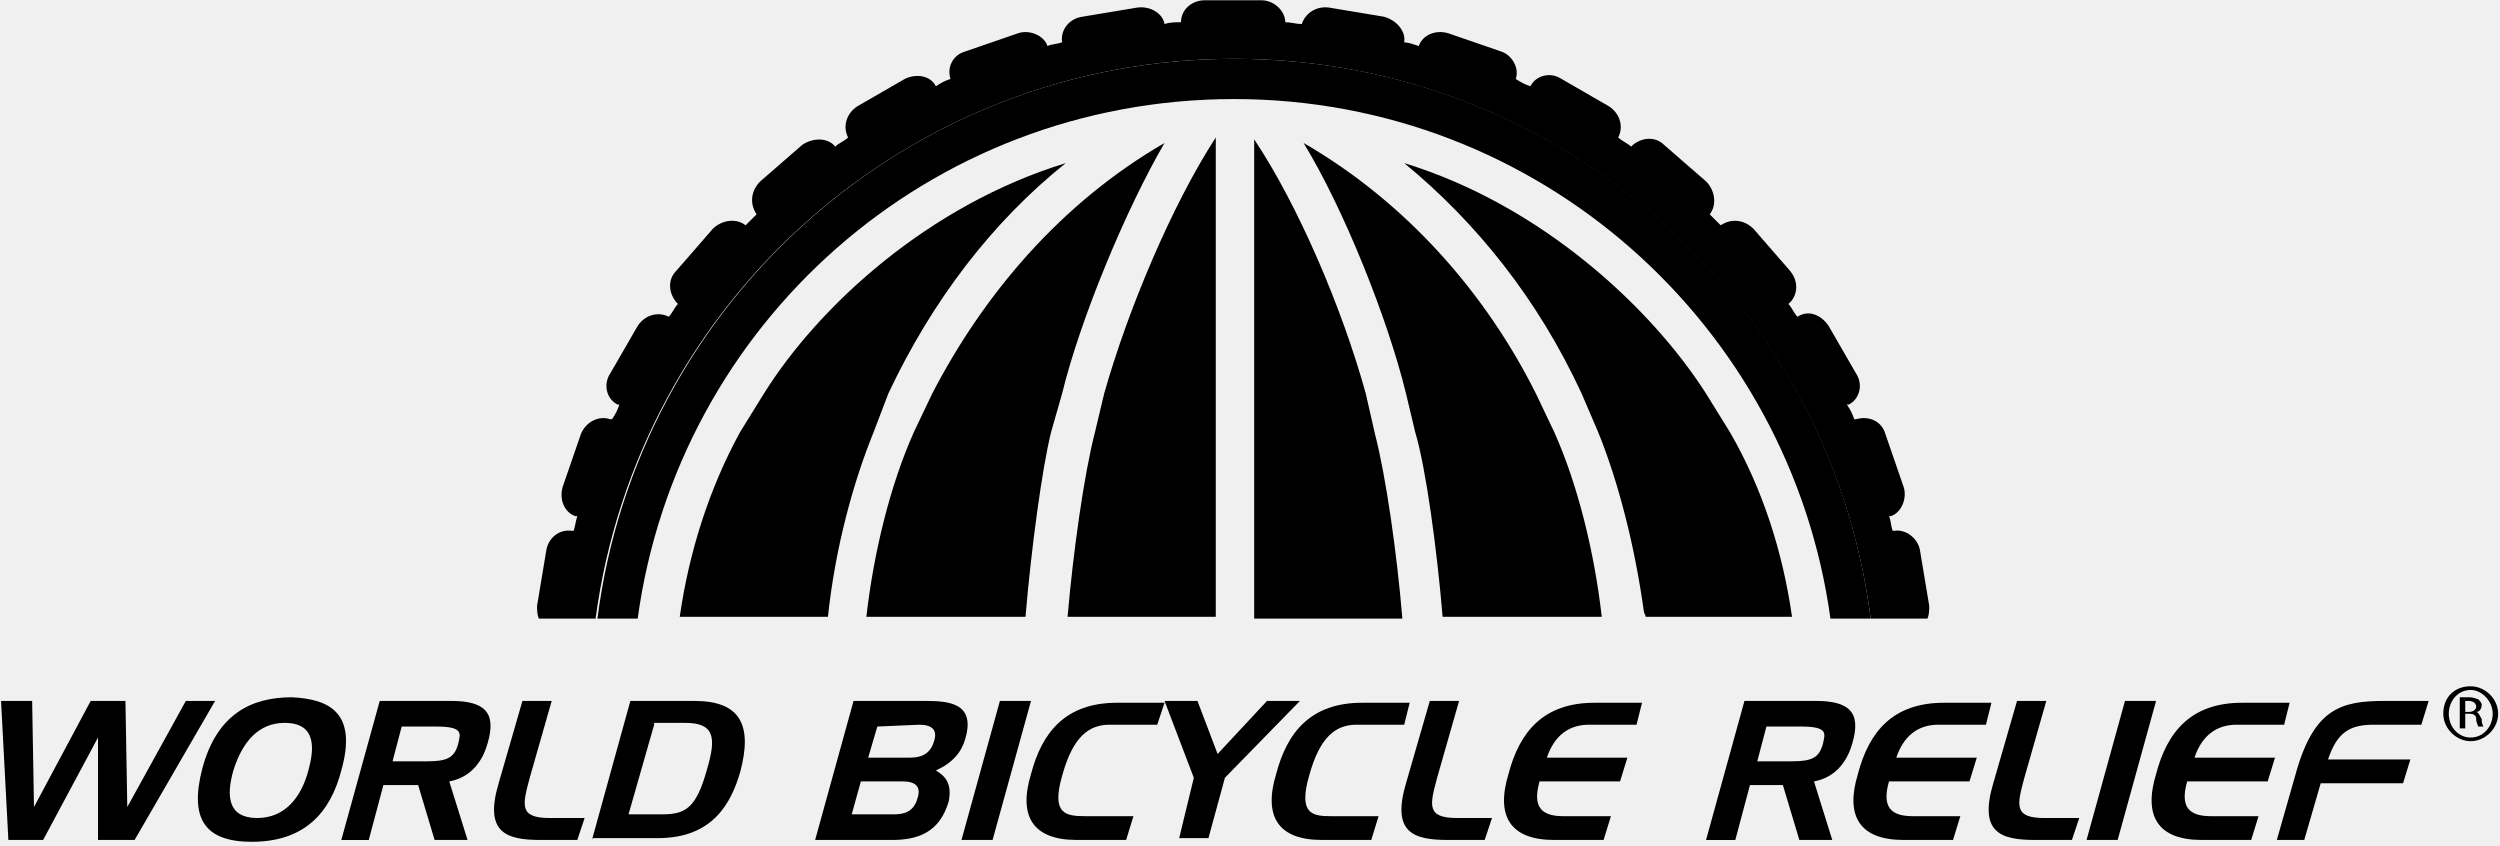
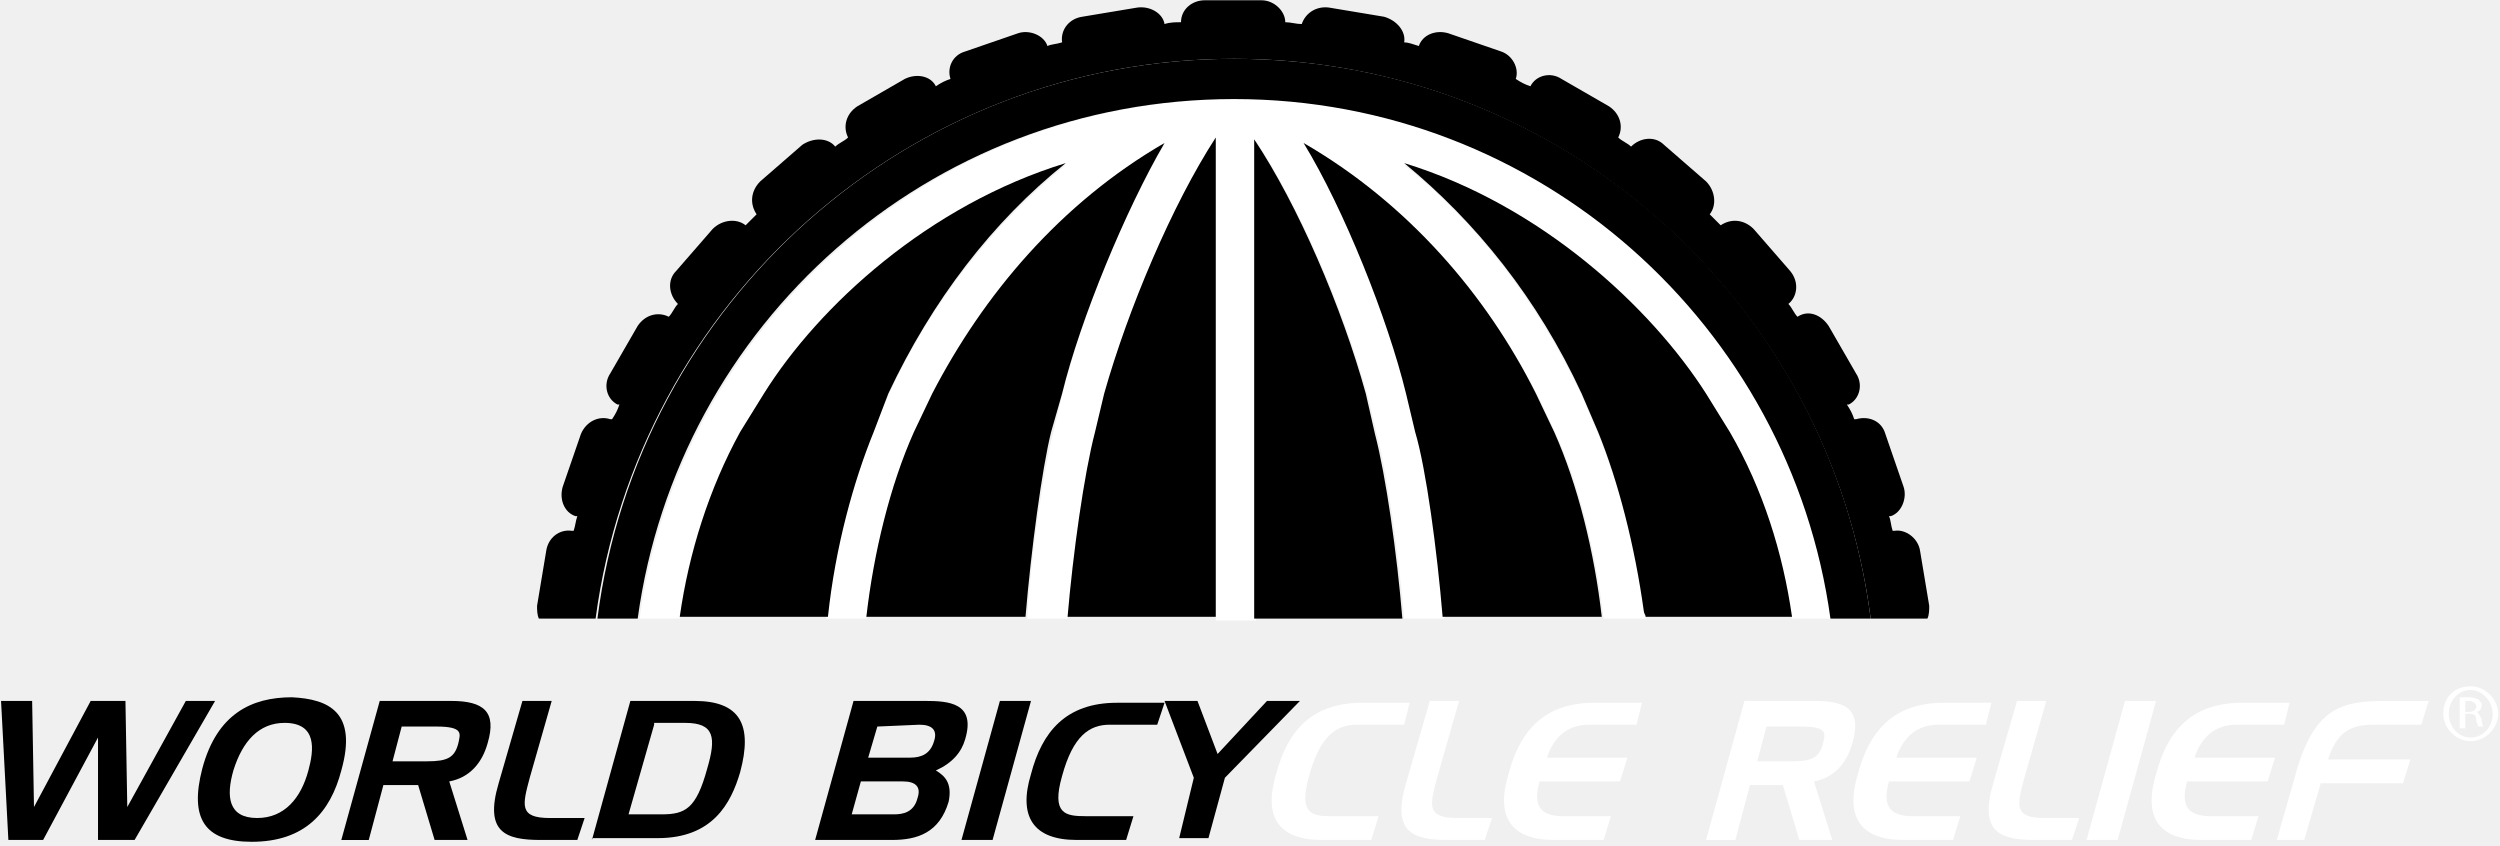
<svg xmlns="http://www.w3.org/2000/svg" width="399" height="135" viewBox="0 0 399 135">
-   <g transform="translate(-1 -2)" fill="none" fill-rule="evenodd">
+   <g transform="translate(-1 -2)" fill="white" fill-rule="none">
    <path d="M119.124 71.24l3.796-6.13c8.759-13.723 26.277-30.074 48.175-36.789-11.387 9.343-21.314 21.606-28.321 36.788l-2.628 6.132c-3.212 8.175-6.131 18.686-7.3 29.489h6.424c1.168-10.22 3.796-21.022 7.591-29.49l2.92-6.13c7.883-15.767 20.438-30.365 37.08-40-6.423 10.51-13.43 28.029-16.35 40l-1.46 6.13c-1.46 5.84-3.504 18.979-4.087 29.49h6.423c.876-10.511 2.628-22.774 4.38-29.49l1.46-6.13c3.795-13.723 10.802-30.074 17.81-40.584v76.496h6.423V24.526c7.007 10.51 14.014 26.86 17.81 40.583l1.46 6.132c1.752 6.715 3.504 19.27 4.38 29.489h6.423c-.876-10.511-2.628-23.65-4.38-29.49l-1.46-6.13c-2.92-11.971-9.927-29.49-16.35-40 16.642 9.635 28.905 24.233 37.08 40l2.92 6.13c3.796 8.468 6.423 19.27 7.591 29.49h6.716c0-.292-.292-.584-.292-.876-1.168-10.51-4.088-20.73-7.3-28.613l-2.627-6.132c-7.008-14.89-16.643-27.445-28.322-36.788 21.898 6.715 39.417 22.774 48.176 36.788l3.795 6.132c4.964 9.051 8.175 19.27 9.927 29.489h6.424c-6.424-47.007-46.424-82.92-95.183-82.92-48.759 0-88.759 36.205-95.182 82.92h6.423c1.168-10.22 4.672-20.438 9.635-29.49z" />
    <path d="M197.956 11.387c52.263 0 95.183 39.124 101.606 89.343h9.051c.292-.584.292-1.46.292-2.044l-1.46-8.759c-.292-2.044-2.336-3.504-4.087-3.212h-.292c-.292-.876-.292-1.751-.584-2.335h.292c1.752-.584 2.627-2.92 2.044-4.672l-2.92-8.467c-.584-2.044-2.628-2.92-4.672-2.336h-.292c-.292-.876-.584-1.46-1.168-2.336h.292c1.752-.876 2.336-3.211 1.168-4.963l-4.38-7.591c-1.167-1.752-3.211-2.628-4.963-1.46-.584-.584-.876-1.46-1.46-2.044 1.46-1.168 1.752-3.504.292-5.256l-5.84-6.715c-1.459-1.46-3.503-1.752-5.255-.584l-1.751-1.752c1.167-1.46.876-3.795-.584-5.255l-6.716-5.84c-1.46-1.46-3.795-1.167-5.255.292-.584-.583-1.46-.875-2.044-1.46.876-1.751.292-3.795-1.46-4.963l-7.591-4.38c-1.752-1.167-4.088-.583-4.964 1.168-.875-.292-1.46-.584-2.335-1.167.584-1.752-.584-3.796-2.336-4.38l-8.467-2.92c-2.044-.584-4.088.292-4.672 2.044-.876-.292-1.752-.584-2.336-.584.292-1.752-1.167-3.504-3.211-4.087l-8.76-1.46c-2.043-.292-3.795.876-4.379 2.627-.876 0-1.752-.292-2.628-.292 0-1.751-1.751-3.503-3.795-3.503h-9.051c-2.044 0-3.796 1.46-3.796 3.503-.876 0-1.752 0-2.628.292-.292-1.751-2.335-2.92-4.38-2.627l-8.758 1.46c-2.044.292-3.504 2.043-3.212 4.087-.876.292-1.752.292-2.336.584-.584-1.752-2.92-2.628-4.671-2.044l-8.468 2.92c-2.043.584-2.92 2.628-2.335 4.38-.876.292-1.46.583-2.336 1.167-.876-1.751-3.212-2.043-4.964-1.167l-7.59 4.38c-1.753 1.167-2.337 3.21-1.46 4.963-.585.584-1.46.876-2.044 1.46-1.168-1.46-3.504-1.46-5.256-.293l-6.715 5.84c-1.46 1.46-1.752 3.504-.584 5.255L120 37.956c-1.46-1.168-3.796-.876-5.255.584l-5.84 6.715c-1.46 1.46-1.168 3.796.292 5.256-.584.584-.876 1.46-1.46 2.044-1.752-.876-3.795-.292-4.963 1.46l-4.38 7.59c-1.168 1.753-.584 4.088 1.168 4.964h.292c-.292.876-.584 1.46-1.168 2.336h-.292c-1.752-.584-3.795.292-4.671 2.336l-2.92 8.467c-.584 2.044.292 4.088 2.044 4.672h.292c-.292.875-.292 1.46-.584 2.335h-.292c-2.044-.292-3.796 1.168-4.088 3.212l-1.46 8.76c0 .583 0 1.459.292 2.043h9.051c6.716-50.511 49.927-89.343 101.898-89.343z" fill="#000" fill-rule="nonzero" />
    <path d="M197.956 11.387c-52.263 0-95.182 39.124-101.606 89.343h6.424c6.423-47.007 46.423-82.92 95.182-82.92 48.76 0 88.76 36.205 95.183 82.92h6.423c-6.423-50.511-49.343-89.343-101.606-89.343z" fill="#000" fill-rule="nonzero" />
    <path d="M177.226 64.818l-1.46 6.13c-1.751 6.716-3.503 19.271-4.38 29.49h23.65V23.942c-7.007 10.803-14.014 27.445-17.81 40.876zm41.752 0c-3.796-13.723-10.803-30.073-17.81-40.584v76.496h23.65c-.876-10.511-2.628-22.774-4.38-29.49l-1.46-6.422zm27.153 0c-7.883-15.767-20.438-30.365-37.08-40 6.423 10.51 13.43 28.029 16.35 40l1.46 6.13c1.752 5.84 3.504 18.979 4.38 29.49h25.401c-1.168-10.219-3.795-21.022-7.59-29.49l-2.92-6.13z" fill="#000" fill-rule="nonzero" />
    <path d="M273.285 64.818c-8.76-13.723-26.278-30.073-48.176-36.789 11.387 9.343 21.314 21.606 28.322 36.789l2.627 6.13c3.212 7.884 5.84 18.103 7.3 28.614 0 .292.292.584.292.876h23.357c-1.46-10.219-4.671-20.438-9.927-29.49l-3.795-6.13zm-102.774 0c2.92-11.971 10.219-29.49 16.35-40-16.642 9.635-28.905 24.233-37.08 40l-2.92 6.13c-3.795 8.468-6.423 19.271-7.59 29.49h25.4c.876-10.511 2.628-23.65 4.088-29.49l1.752-6.13z" fill="#000" fill-rule="nonzero" />
    <path d="M142.774 64.818c7.007-14.891 16.642-27.446 28.32-36.789-21.897 6.716-39.415 22.774-48.174 36.789l-3.796 6.13c-4.963 9.052-8.175 19.271-9.635 29.49h23.65c1.168-11.095 4.087-21.606 7.299-29.49l2.336-6.13z" fill="#000" fill-rule="nonzero" />
    <path fill="#000" fill-rule="nonzero" d="M2.336 136.058L1.168 113.869 6.131 113.869 6.423 130.803 15.474 113.869 21.022 113.869 21.314 130.803 30.657 113.869 35.328 113.869 22.482 136.058 16.642 136.058 16.642 119.708 7.883 136.058z" />
    <path d="M55.474 124.964c-1.751 6.715-5.839 11.386-14.306 11.386-7.591 0-9.927-3.795-7.883-11.678 2.335-8.76 7.883-11.387 14.306-11.387 5.84.292 10.511 2.335 7.883 11.679zm-13.43 7.59c4.38 0 7.007-3.21 8.175-7.59.876-3.212 1.46-7.592-3.796-7.592-4.087 0-6.715 2.92-8.175 7.592-1.168 4.087-.876 7.59 3.796 7.59zm13.43 3.504l6.132-22.19h11.387c5.255 0 7.299 1.752 5.84 6.716-.877 3.212-2.92 5.547-6.132 6.131l2.92 9.343h-5.256l-2.628-8.759H62.19l-2.336 8.76h-4.38zm9.635-18.102l-1.46 5.548h5.548c3.212 0 4.38-.584 4.964-2.92.292-1.46.875-2.628-3.504-2.628h-5.548zm28.03 18.102h-5.84c-5.547 0-9.05-1.167-6.715-9.05l3.796-13.14h4.671l-3.504 12.263c-1.167 4.38-1.751 6.424 3.212 6.424h5.548l-1.168 3.503zm2.335 0l6.132-22.19h10.219c7.3 0 9.343 3.796 7.3 11.387-1.46 4.964-4.38 10.511-13.14 10.511h-10.51v.292zm9.927-18.394l-4.087 14.307h5.255c3.796 0 5.548-.876 7.3-7.3 1.46-4.963 1.167-7.299-3.504-7.299h-4.964v.292zm25.694 18.394l6.131-22.19h11.387c3.796 0 8.175.293 6.423 6.132-.583 2.044-2.043 3.796-4.671 4.964 1.46.875 2.628 2.043 2.044 4.963-1.46 4.964-4.964 6.131-9.051 6.131h-12.263zm9.927-18.102l-1.46 4.964h6.715c1.752 0 3.212-.584 3.796-2.628.584-1.752-.292-2.628-2.336-2.628l-6.715.292zm-4.088 14.015h6.716c1.46 0 3.211-.292 3.795-2.628.584-1.752-.292-2.628-2.336-2.628h-6.715l-1.46 5.256z" fill="#000" fill-rule="nonzero" />
    <path fill="#000" fill-rule="nonzero" d="M165.547 113.869L159.416 136.058 154.453 136.058 160.584 113.869z" />
    <path d="M185.693 117.664h-7.59c-3.212 0-5.84 1.752-7.592 8.175-1.752 6.132.584 6.424 3.796 6.424h7.59l-1.167 3.795h-7.883c-7.008 0-9.343-3.795-7.3-10.51 1.752-6.716 5.548-11.387 13.723-11.387h7.591l-1.168 3.503z" fill="#000" fill-rule="nonzero" />
    <path fill="#000" fill-rule="nonzero" d="M191.533 126.131L186.861 113.869 192.117 113.869 195.328 122.336 203.212 113.869 208.467 113.869 196.496 126.131 193.869 135.766 189.197 135.766z" />
-     <path d="M225.11 117.664h-7.592c-3.211 0-5.84 1.752-7.591 8.175-1.752 6.132.584 6.424 3.504 6.424h7.59l-1.167 3.795h-7.883c-7.007 0-9.343-3.795-7.3-10.51 1.752-6.716 5.548-11.387 13.723-11.387h7.591l-.876 3.503zm12.846 18.394h-5.84c-5.547 0-9.05-1.167-6.715-9.05l3.796-13.14h4.672l-3.504 12.263c-1.168 4.38-1.752 6.424 3.212 6.424h5.547l-1.168 3.503zm24.234-18.394h-7.591c-3.212 0-5.548 1.752-6.716 5.256h12.847l-1.168 3.795h-12.847c-1.168 4.088.292 5.548 3.796 5.548h7.591l-1.168 3.795h-7.883c-7.007 0-9.343-3.795-7.3-10.51 1.753-6.716 5.548-11.387 13.723-11.387h7.592l-.876 3.503zm11.095 18.394l6.131-22.19h11.387c5.255 0 7.3 1.752 5.84 6.716-.877 3.212-2.92 5.547-6.132 6.131l2.92 9.343h-5.256l-2.628-8.759h-5.255l-2.336 8.76h-4.671zm9.635-18.102l-1.46 5.548h5.547c3.212 0 4.38-.584 4.964-2.92.292-1.46.876-2.628-3.504-2.628h-5.547zm35.036-.292h-7.591c-3.212 0-5.547 1.752-6.715 5.256h12.846l-1.168 3.795h-12.846c-1.168 4.088.292 5.548 3.795 5.548h7.592l-1.168 3.795h-7.883c-7.008 0-9.344-3.795-7.3-10.51 1.752-6.716 5.548-11.387 13.723-11.387h7.591l-.876 3.503zm13.723 18.394h-5.84c-5.547 0-9.05-1.167-6.715-9.05l3.796-13.14h4.671l-3.503 12.263c-1.168 4.38-1.752 6.424 3.211 6.424h5.548l-1.168 3.503z" fill="#000" fill-rule="nonzero" />
-     <path fill="#000" fill-rule="nonzero" d="M345.109 113.869L338.978 136.058 334.015 136.058 340.146 113.869z" />
-     <path d="M365.547 117.664h-7.59c-3.212 0-5.548 1.752-6.716 5.256h12.847l-1.168 3.795h-12.847c-1.168 4.088.292 5.548 3.796 5.548h7.59l-1.167 3.795h-7.883c-7.008 0-9.343-3.795-7.3-10.51 1.752-6.716 5.548-11.387 13.723-11.387h7.591l-.876 3.503zm-1.167 18.394l2.92-10.219c2.919-10.803 7.299-11.97 14.306-11.97h7.007l-1.168 3.795h-7.591c-3.796 0-5.84 1.168-7.3 5.548h13.14l-1.168 3.795h-13.14l-2.627 9.051h-4.38zm30.948-24.525c2.336 0 4.38 2.044 4.38 4.38 0 2.335-2.044 4.379-4.38 4.379-2.335 0-4.38-2.044-4.38-4.38 0-2.627 1.753-4.38 4.38-4.38zm0 .584c-2.043 0-3.503 1.752-3.503 3.795 0 2.044 1.46 3.796 3.503 3.796 2.044 0 3.504-1.752 3.504-3.796 0-2.043-1.752-3.795-3.504-3.795zm-.875 6.131h-.876v-4.963h1.46c.875 0 1.167.292 1.46.292.291.292.583.584.583.876 0 .583-.292 1.167-.876 1.167.292 0 .584.584.876 1.168 0 .876.292 1.168.292 1.168h-.876c0-.292-.292-.584-.292-1.168s-.292-.876-1.168-.876h-.583v2.336zm0-2.628h.583c.584 0 1.168-.292 1.168-.875 0-.292-.292-.876-1.168-.876h-.583v1.751z" fill="#000" fill-rule="nonzero" />
+     <path d="M225.11 117.664h-7.592c-3.211 0-5.84 1.752-7.591 8.175-1.752 6.132.584 6.424 3.504 6.424h7.59l-1.167 3.795h-7.883c-7.007 0-9.343-3.795-7.3-10.51 1.752-6.716 5.548-11.387 13.723-11.387h7.591l-.876 3.503zm12.846 18.394h-5.84c-5.547 0-9.05-1.167-6.715-9.05l3.796-13.14h4.672l-3.504 12.263c-1.168 4.38-1.752 6.424 3.212 6.424h5.547l-1.168 3.503zm24.234-18.394h-7.591c-3.212 0-5.548 1.752-6.716 5.256h12.847l-1.168 3.795h-12.847c-1.168 4.088.292 5.548 3.796 5.548h7.591l-1.168 3.795h-7.883c-7.007 0-9.343-3.795-7.3-10.51 1.753-6.716 5.548-11.387 13.723-11.387h7.592l-.876 3.503zm11.095 18.394l6.131-22.19h11.387c5.255 0 7.3 1.752 5.84 6.716-.877 3.212-2.92 5.547-6.132 6.131l2.92 9.343h-5.256l-2.628-8.759h-5.255l-2.336 8.76h-4.671zm9.635-18.102l-1.46 5.548h5.547c3.212 0 4.38-.584 4.964-2.92.292-1.46.876-2.628-3.504-2.628h-5.547zm35.036-.292h-7.591c-3.212 0-5.547 1.752-6.715 5.256h12.846l-1.168 3.795h-12.846c-1.168 4.088.292 5.548 3.795 5.548h7.592l-1.168 3.795h-7.883c-7.008 0-9.344-3.795-7.3-10.51 1.752-6.716 5.548-11.387 13.723-11.387h7.591l-.876 3.503zm13.723 18.394h-5.84c-5.547 0-9.05-1.167-6.715-9.05l3.796-13.14h4.671l-3.503 12.263c-1.168 4.38-1.752 6.424 3.211 6.424h5.548l-1.168 3.503z" fill="#fff" fill-rule="nonzero" />
+     <path fill="#fff" fill-rule="nonzero" d="M345.109 113.869L338.978 136.058 334.015 136.058 340.146 113.869z" />
+     <path d="M365.547 117.664h-7.59c-3.212 0-5.548 1.752-6.716 5.256h12.847l-1.168 3.795h-12.847c-1.168 4.088.292 5.548 3.796 5.548h7.59l-1.167 3.795h-7.883c-7.008 0-9.343-3.795-7.3-10.51 1.752-6.716 5.548-11.387 13.723-11.387h7.591l-.876 3.503zm-1.167 18.394l2.92-10.219c2.919-10.803 7.299-11.97 14.306-11.97h7.007l-1.168 3.795h-7.591c-3.796 0-5.84 1.168-7.3 5.548h13.14l-1.168 3.795h-13.14l-2.627 9.051h-4.38zm30.948-24.525c2.336 0 4.38 2.044 4.38 4.38 0 2.335-2.044 4.379-4.38 4.379-2.335 0-4.38-2.044-4.38-4.38 0-2.627 1.753-4.38 4.38-4.38zm0 .584c-2.043 0-3.503 1.752-3.503 3.795 0 2.044 1.46 3.796 3.503 3.796 2.044 0 3.504-1.752 3.504-3.796 0-2.043-1.752-3.795-3.504-3.795zm-.875 6.131h-.876v-4.963h1.46c.875 0 1.167.292 1.46.292.291.292.583.584.583.876 0 .583-.292 1.167-.876 1.167.292 0 .584.584.876 1.168 0 .876.292 1.168.292 1.168h-.876c0-.292-.292-.584-.292-1.168s-.292-.876-1.168-.876h-.583v2.336zm0-2.628h.583c.584 0 1.168-.292 1.168-.875 0-.292-.292-.876-1.168-.876h-.583v1.751z" fill="#fff" fill-rule="nonzero" />
  </g>
</svg>
